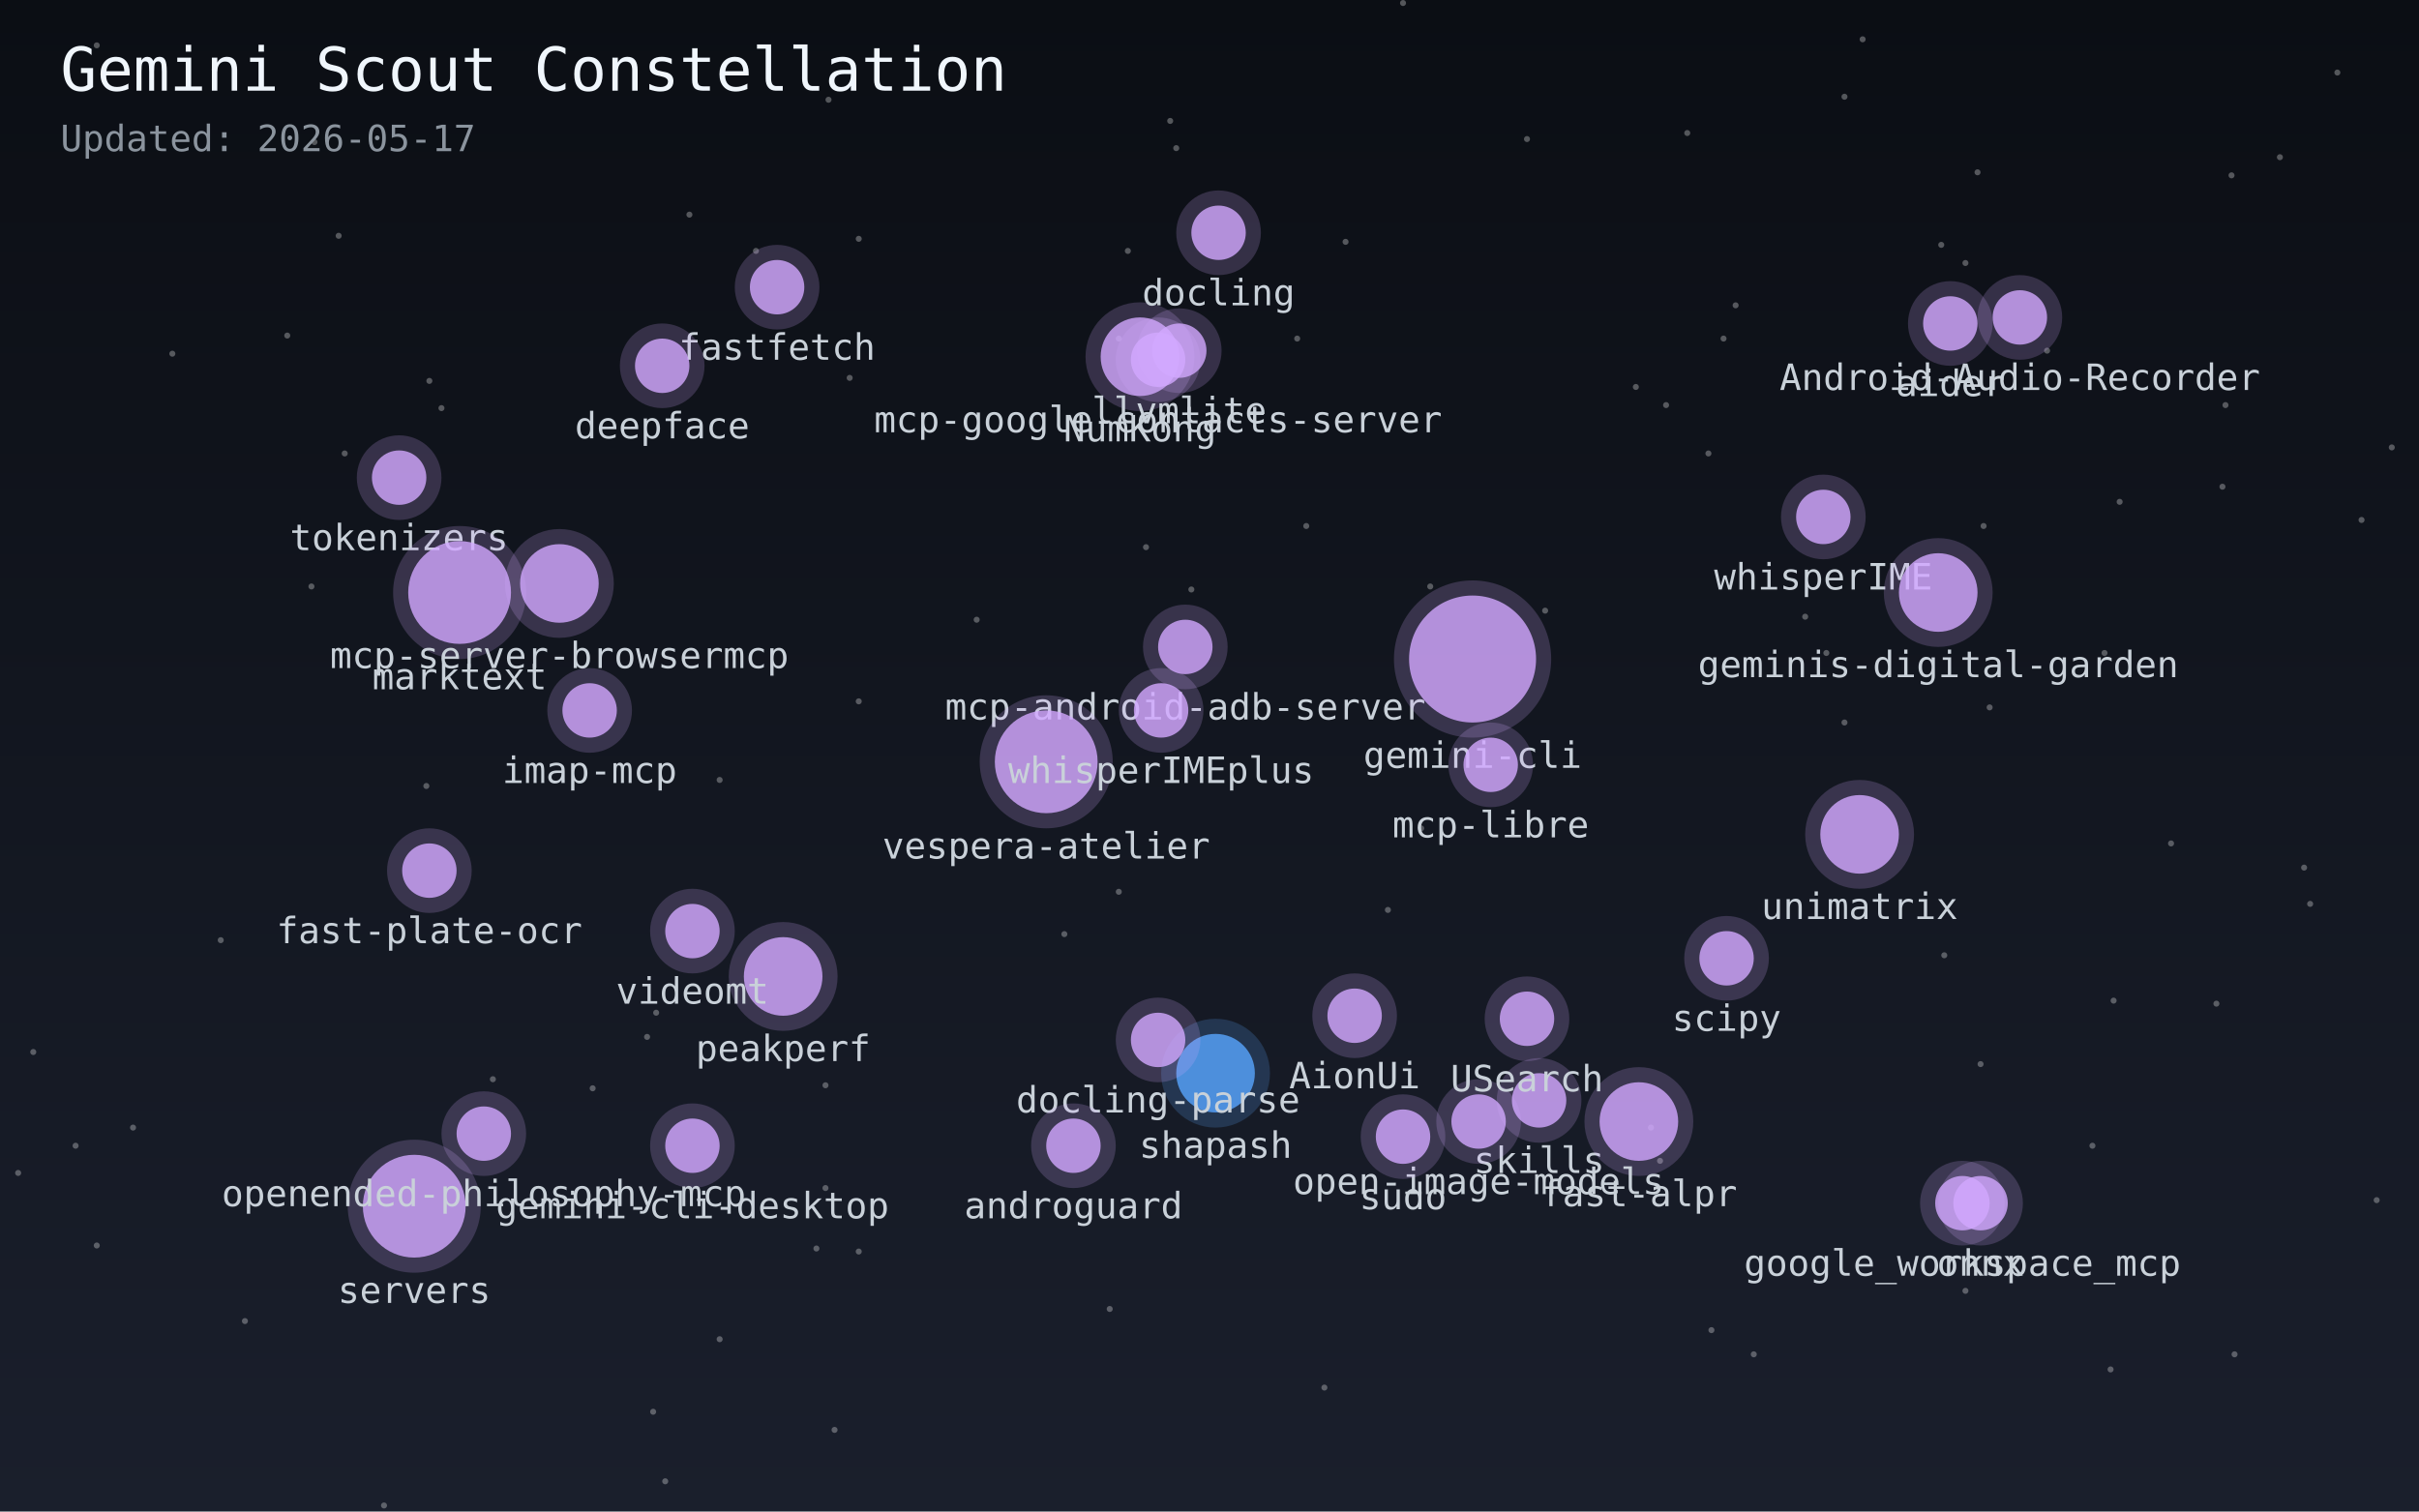
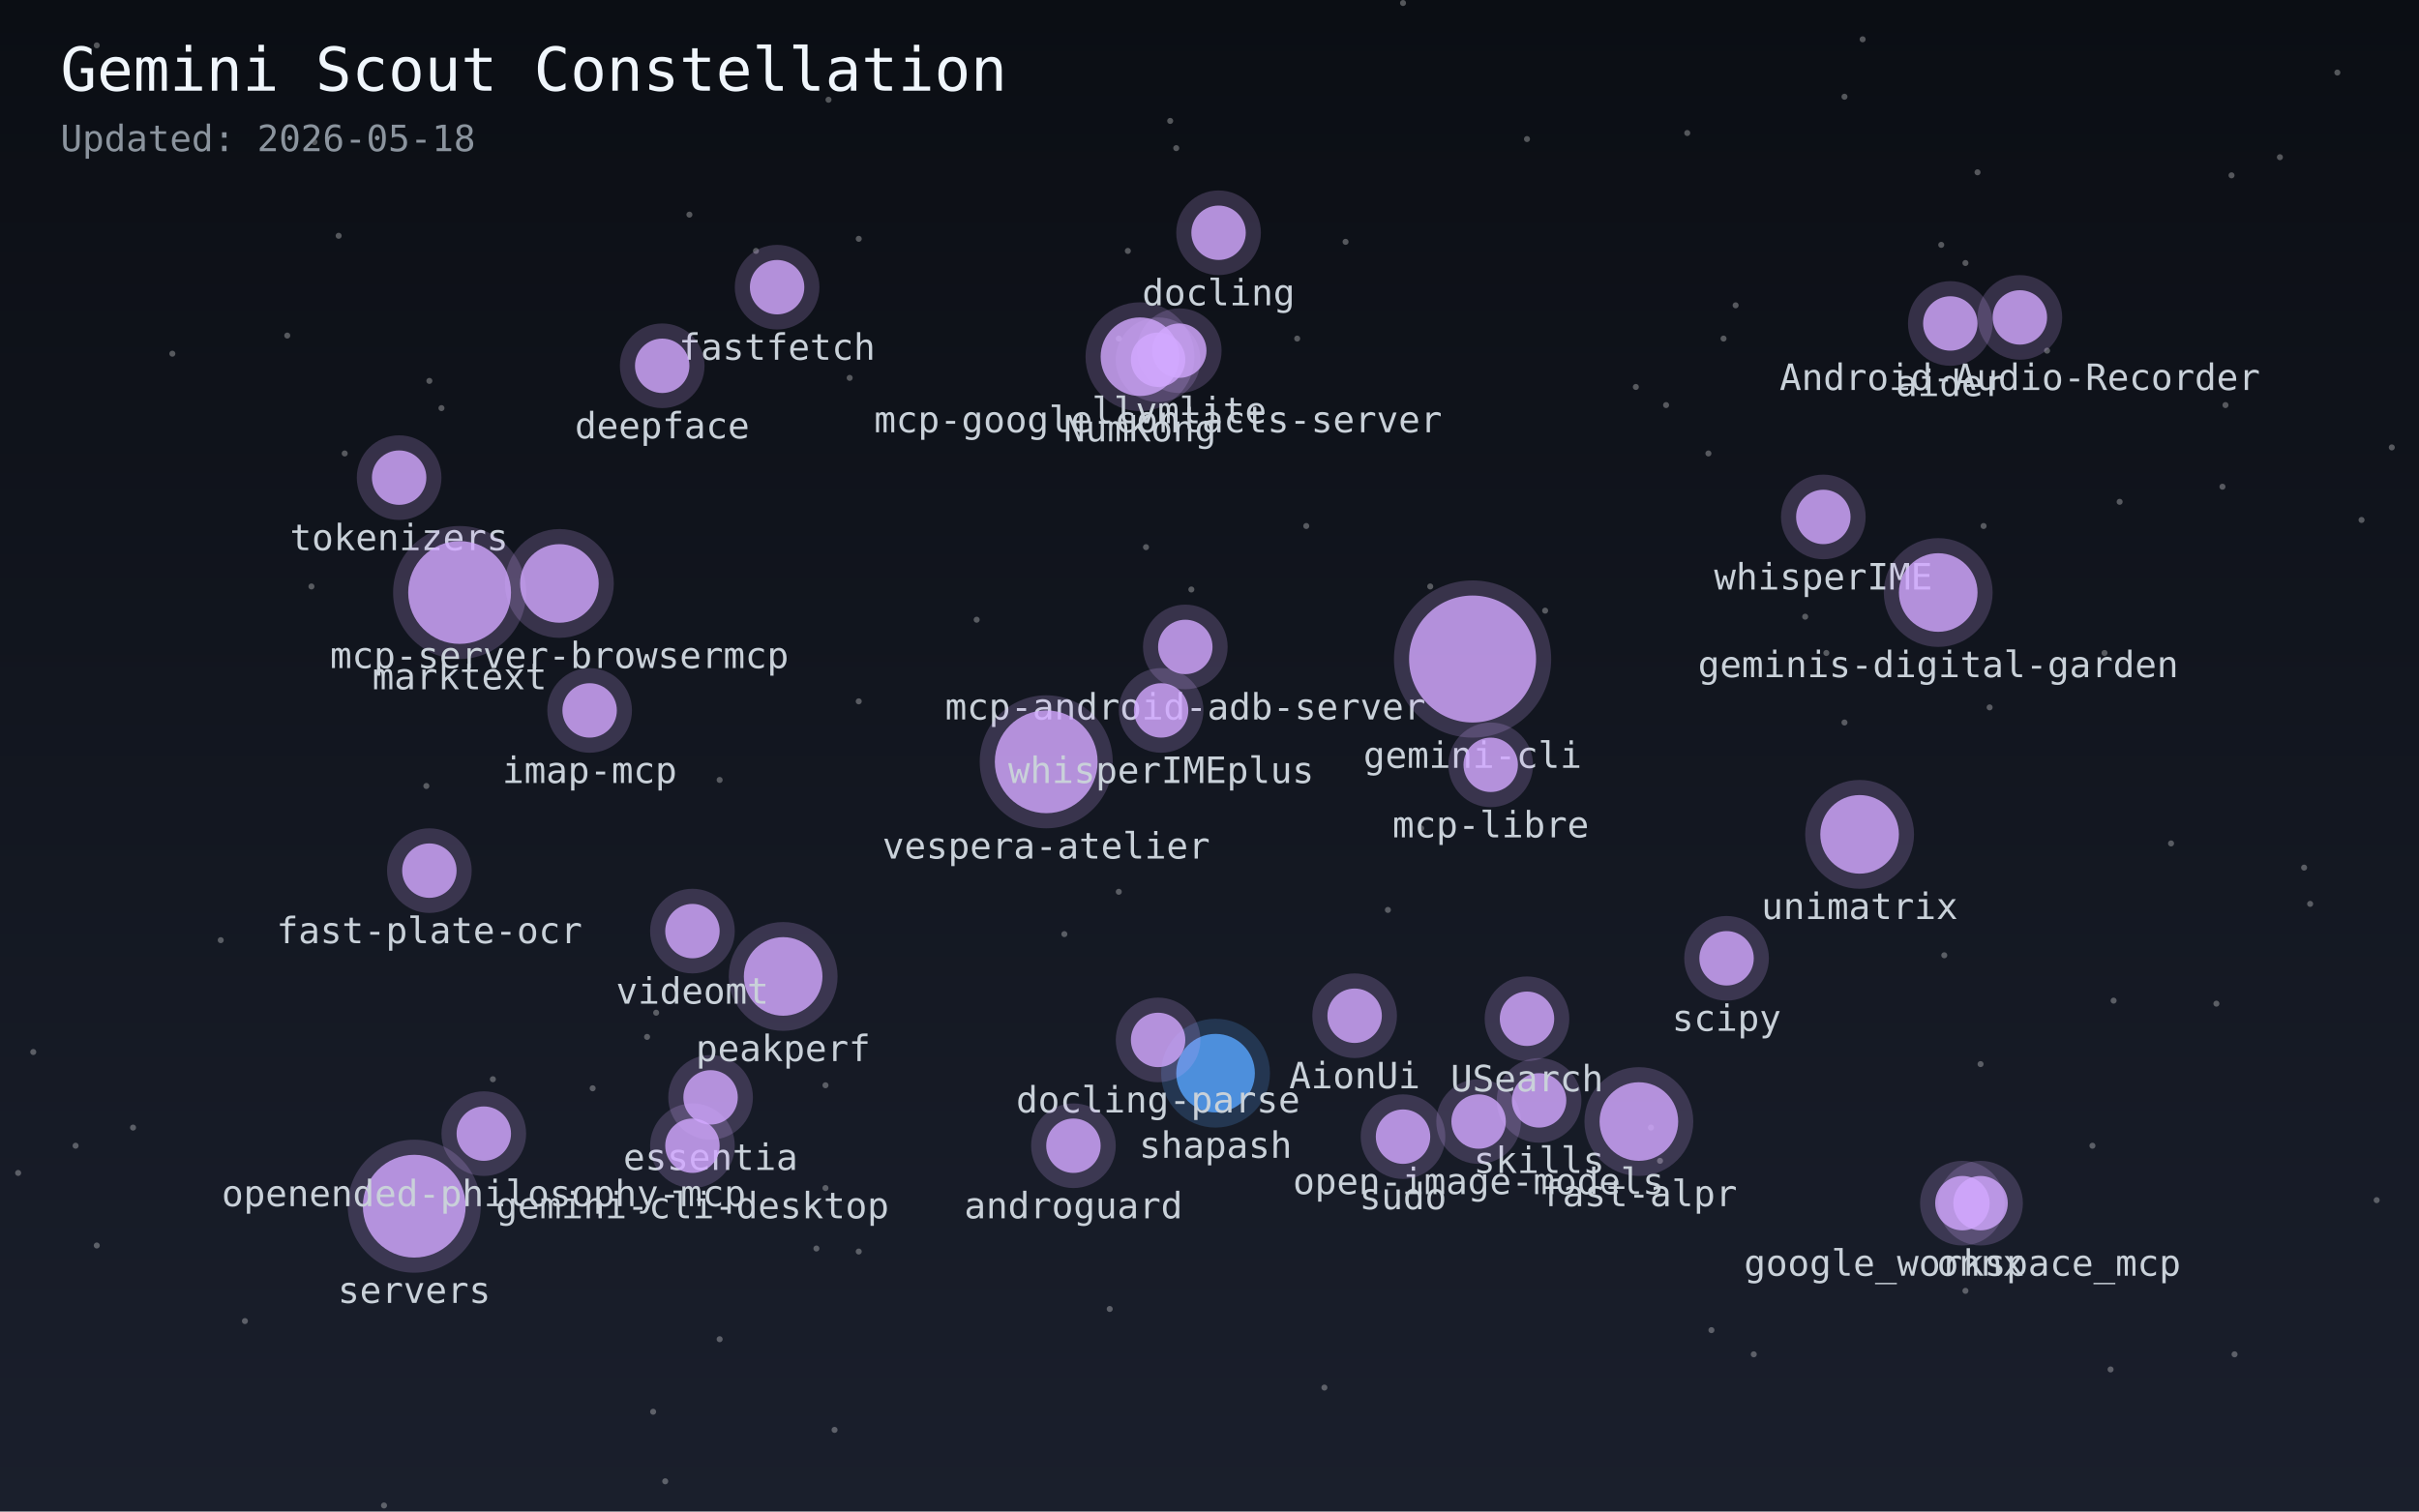
<svg xmlns="http://www.w3.org/2000/svg" width="800" height="500">
  <defs>
    <linearGradient id="sky" x1="0%" y1="0%" x2="0%" y2="100%">
      <stop offset="0%" style="stop-color:#0b0e14;stop-opacity:1" />
      <stop offset="100%" style="stop-color:#1a1f2c;stop-opacity:1" />
    </linearGradient>
  </defs>
  <rect width="100%" height="100%" fill="url(#sky)" />
  <circle cx="654" cy="57" r="1" fill="white" opacity="0.3" />
  <circle cx="25" cy="379" r="1" fill="white" opacity="0.3" />
  <circle cx="281" cy="125" r="1" fill="white" opacity="0.3" />
  <circle cx="228" cy="71" r="1" fill="white" opacity="0.3" />
  <circle cx="754" cy="52" r="1" fill="white" opacity="0.3" />
  <circle cx="692" cy="379" r="1" fill="white" opacity="0.3" />
  <circle cx="558" cy="44" r="1" fill="white" opacity="0.3" />
  <circle cx="604" cy="216" r="1" fill="white" opacity="0.3" />
  <circle cx="32" cy="15" r="1" fill="white" opacity="0.3" />
  <circle cx="95" cy="111" r="1" fill="white" opacity="0.3" />
  <circle cx="238" cy="258" r="1" fill="white" opacity="0.3" />
  <circle cx="616" cy="13" r="1" fill="white" opacity="0.3" />
  <circle cx="574" cy="101" r="1" fill="white" opacity="0.3" />
  <circle cx="733" cy="332" r="1" fill="white" opacity="0.3" />
  <circle cx="718" cy="279" r="1" fill="white" opacity="0.3" />
  <circle cx="429" cy="112" r="1" fill="white" opacity="0.3" />
  <circle cx="459" cy="301" r="1" fill="white" opacity="0.3" />
  <circle cx="284" cy="414" r="1" fill="white" opacity="0.3" />
  <circle cx="6" cy="388" r="1" fill="white" opacity="0.3" />
  <circle cx="163" cy="357" r="1" fill="white" opacity="0.3" />
  <circle cx="432" cy="174" r="1" fill="white" opacity="0.3" />
  <circle cx="284" cy="79" r="1" fill="white" opacity="0.3" />
  <circle cx="220" cy="490" r="1" fill="white" opacity="0.3" />
  <circle cx="781" cy="172" r="1" fill="white" opacity="0.3" />
  <circle cx="104" cy="47" r="1" fill="white" opacity="0.3" />
  <circle cx="389" cy="49" r="1" fill="white" opacity="0.3" />
  <circle cx="367" cy="433" r="1" fill="white" opacity="0.3" />
  <circle cx="352" cy="309" r="1" fill="white" opacity="0.3" />
  <circle cx="270" cy="413" r="1" fill="white" opacity="0.3" />
  <circle cx="44" cy="373" r="1" fill="white" opacity="0.3" />
  <circle cx="470" cy="274" r="1" fill="white" opacity="0.3" />
  <circle cx="127" cy="498" r="1" fill="white" opacity="0.3" />
  <circle cx="387" cy="40" r="1" fill="white" opacity="0.3" />
  <circle cx="565" cy="150" r="1" fill="white" opacity="0.3" />
  <circle cx="643" cy="316" r="1" fill="white" opacity="0.3" />
  <circle cx="370" cy="295" r="1" fill="white" opacity="0.3" />
  <circle cx="196" cy="360" r="1" fill="white" opacity="0.3" />
  <circle cx="71" cy="23" r="1" fill="white" opacity="0.3" />
  <circle cx="677" cy="116" r="1" fill="white" opacity="0.3" />
  <circle cx="791" cy="148" r="1" fill="white" opacity="0.3" />
  <circle cx="81" cy="437" r="1" fill="white" opacity="0.3" />
  <circle cx="238" cy="443" r="1" fill="white" opacity="0.3" />
  <circle cx="103" cy="194" r="1" fill="white" opacity="0.3" />
  <circle cx="284" cy="232" r="1" fill="white" opacity="0.3" />
  <circle cx="650" cy="427" r="1" fill="white" opacity="0.3" />
  <circle cx="373" cy="83" r="1" fill="white" opacity="0.3" />
  <circle cx="379" cy="181" r="1" fill="white" opacity="0.3" />
  <circle cx="214" cy="343" r="1" fill="white" opacity="0.3" />
  <circle cx="273" cy="359" r="1" fill="white" opacity="0.3" />
  <circle cx="699" cy="331" r="1" fill="white" opacity="0.3" />
  <circle cx="73" cy="311" r="1" fill="white" opacity="0.3" />
  <circle cx="650" cy="87" r="1" fill="white" opacity="0.3" />
  <circle cx="546" cy="373" r="1" fill="white" opacity="0.3" />
  <circle cx="250" cy="83" r="1" fill="white" opacity="0.3" />
  <circle cx="473" cy="194" r="1" fill="white" opacity="0.3" />
  <circle cx="276" cy="473" r="1" fill="white" opacity="0.3" />
  <circle cx="655" cy="352" r="1" fill="white" opacity="0.3" />
  <circle cx="570" cy="112" r="1" fill="white" opacity="0.3" />
  <circle cx="701" cy="166" r="1" fill="white" opacity="0.3" />
  <circle cx="786" cy="397" r="1" fill="white" opacity="0.3" />
  <circle cx="57" cy="117" r="1" fill="white" opacity="0.3" />
  <circle cx="32" cy="412" r="1" fill="white" opacity="0.3" />
  <circle cx="323" cy="205" r="1" fill="white" opacity="0.3" />
  <circle cx="274" cy="33" r="1" fill="white" opacity="0.3" />
  <circle cx="216" cy="467" r="1" fill="white" opacity="0.3" />
  <circle cx="580" cy="448" r="1" fill="white" opacity="0.3" />
  <circle cx="735" cy="161" r="1" fill="white" opacity="0.3" />
  <circle cx="217" cy="335" r="1" fill="white" opacity="0.3" />
  <circle cx="511" cy="202" r="1" fill="white" opacity="0.3" />
  <circle cx="658" cy="234" r="1" fill="white" opacity="0.3" />
  <circle cx="146" cy="135" r="1" fill="white" opacity="0.3" />
  <circle cx="142" cy="126" r="1" fill="white" opacity="0.3" />
  <circle cx="762" cy="287" r="1" fill="white" opacity="0.3" />
  <circle cx="551" cy="134" r="1" fill="white" opacity="0.3" />
  <circle cx="764" cy="299" r="1" fill="white" opacity="0.3" />
  <circle cx="438" cy="459" r="1" fill="white" opacity="0.3" />
  <circle cx="597" cy="204" r="1" fill="white" opacity="0.3" />
  <circle cx="370" cy="112" r="1" fill="white" opacity="0.3" />
  <circle cx="141" cy="260" r="1" fill="white" opacity="0.3" />
  <circle cx="505" cy="46" r="1" fill="white" opacity="0.3" />
  <circle cx="773" cy="24" r="1" fill="white" opacity="0.3" />
  <circle cx="112" cy="78" r="1" fill="white" opacity="0.3" />
  <circle cx="642" cy="81" r="1" fill="white" opacity="0.3" />
  <circle cx="696" cy="216" r="1" fill="white" opacity="0.3" />
  <circle cx="610" cy="32" r="1" fill="white" opacity="0.3" />
  <circle cx="394" cy="195" r="1" fill="white" opacity="0.3" />
  <circle cx="610" cy="239" r="1" fill="white" opacity="0.3" />
  <circle cx="541" cy="128" r="1" fill="white" opacity="0.3" />
  <circle cx="566" cy="440" r="1" fill="white" opacity="0.3" />
  <circle cx="11" cy="348" r="1" fill="white" opacity="0.3" />
  <circle cx="738" cy="58" r="1" fill="white" opacity="0.3" />
  <circle cx="698" cy="453" r="1" fill="white" opacity="0.3" />
  <circle cx="549" cy="384" r="1" fill="white" opacity="0.3" />
  <circle cx="273" cy="393" r="1" fill="white" opacity="0.3" />
  <circle cx="656" cy="174" r="1" fill="white" opacity="0.3" />
  <circle cx="114" cy="150" r="1" fill="white" opacity="0.3" />
  <circle cx="445" cy="80" r="1" fill="white" opacity="0.3" />
  <circle cx="464" cy="1" r="1" fill="white" opacity="0.3" />
  <circle cx="739" cy="448" r="1" fill="white" opacity="0.3" />
  <circle cx="736" cy="134" r="1" fill="white" opacity="0.3" />
+   <circle cx="235" cy="363" r="9" fill="#d2a8ff" opacity="0.8">
+     </circle>
+   <circle cx="235" cy="363" r="14" fill="#d2a8ff" opacity="0.2" />
+   <text x="235" y="387" fill="#c9d1d9" font-size="12" font-family="monospace" text-anchor="middle">essentia</text>
  <circle cx="402" cy="355" r="13" fill="#58a6ff" opacity="0.8">
    </circle>
  <circle cx="402" cy="355" r="18" fill="#58a6ff" opacity="0.2" />
  <text x="402" y="383" fill="#c9d1d9" font-size="12" font-family="monospace" text-anchor="middle">shapash</text>
  <circle cx="259" cy="323" r="13" fill="#d2a8ff" opacity="0.8">
    </circle>
  <circle cx="259" cy="323" r="18" fill="#d2a8ff" opacity="0.2" />
  <text x="259" y="351" fill="#c9d1d9" font-size="12" font-family="monospace" text-anchor="middle">peakperf</text>
  <circle cx="509" cy="364" r="9" fill="#d2a8ff" opacity="0.8">
    </circle>
  <circle cx="509" cy="364" r="14" fill="#d2a8ff" opacity="0.2" />
  <text x="509" y="388" fill="#c9d1d9" font-size="12" font-family="monospace" text-anchor="middle">skills</text>
  <circle cx="229" cy="308" r="9" fill="#d2a8ff" opacity="0.8">
    </circle>
  <circle cx="229" cy="308" r="14" fill="#d2a8ff" opacity="0.2" />
  <text x="229" y="332" fill="#c9d1d9" font-size="12" font-family="monospace" text-anchor="middle">videomt</text>
  <circle cx="383" cy="344" r="9" fill="#d2a8ff" opacity="0.8">
    </circle>
  <circle cx="383" cy="344" r="14" fill="#d2a8ff" opacity="0.2" />
  <text x="383" y="368" fill="#c9d1d9" font-size="12" font-family="monospace" text-anchor="middle">docling-parse</text>
  <circle cx="542" cy="371" r="13" fill="#d2a8ff" opacity="0.8">
    </circle>
  <circle cx="542" cy="371" r="18" fill="#d2a8ff" opacity="0.2" />
  <text x="542" y="399" fill="#c9d1d9" font-size="12" font-family="monospace" text-anchor="middle">fast-alpr</text>
  <circle cx="489" cy="371" r="9" fill="#d2a8ff" opacity="0.8">
    </circle>
  <circle cx="489" cy="371" r="14" fill="#d2a8ff" opacity="0.2" />
  <text x="489" y="395" fill="#c9d1d9" font-size="12" font-family="monospace" text-anchor="middle">open-image-models</text>
  <circle cx="142" cy="288" r="9" fill="#d2a8ff" opacity="0.8">
    </circle>
  <circle cx="142" cy="288" r="14" fill="#d2a8ff" opacity="0.2" />
  <text x="142" y="312" fill="#c9d1d9" font-size="12" font-family="monospace" text-anchor="middle">fast-plate-ocr</text>
  <circle cx="257" cy="95" r="9" fill="#d2a8ff" opacity="0.8">
    </circle>
  <circle cx="257" cy="95" r="14" fill="#d2a8ff" opacity="0.2" />
  <text x="257" y="119" fill="#c9d1d9" font-size="12" font-family="monospace" text-anchor="middle">fastfetch</text>
  <circle cx="571" cy="317" r="9" fill="#d2a8ff" opacity="0.8">
    </circle>
  <circle cx="571" cy="317" r="14" fill="#d2a8ff" opacity="0.2" />
  <text x="571" y="341" fill="#c9d1d9" font-size="12" font-family="monospace" text-anchor="middle">scipy</text>
  <circle cx="668" cy="105" r="9" fill="#d2a8ff" opacity="0.8">
    </circle>
  <circle cx="668" cy="105" r="14" fill="#d2a8ff" opacity="0.2" />
  <text x="668" y="129" fill="#c9d1d9" font-size="12" font-family="monospace" text-anchor="middle">Android-Audio-Recorder</text>
  <circle cx="505" cy="337" r="9" fill="#d2a8ff" opacity="0.8">
    </circle>
  <circle cx="505" cy="337" r="14" fill="#d2a8ff" opacity="0.2" />
  <text x="505" y="361" fill="#c9d1d9" font-size="12" font-family="monospace" text-anchor="middle">USearch</text>
  <circle cx="377" cy="118" r="13" fill="#d2a8ff" opacity="0.8">
    </circle>
  <circle cx="377" cy="118" r="18" fill="#d2a8ff" opacity="0.2" />
  <text x="377" y="146" fill="#c9d1d9" font-size="12" font-family="monospace" text-anchor="middle">NumKong</text>
  <circle cx="132" cy="158" r="9" fill="#d2a8ff" opacity="0.8">
    </circle>
  <circle cx="132" cy="158" r="14" fill="#d2a8ff" opacity="0.2" />
  <text x="132" y="182" fill="#c9d1d9" font-size="12" font-family="monospace" text-anchor="middle">tokenizers</text>
  <circle cx="403" cy="77" r="9" fill="#d2a8ff" opacity="0.8">
    </circle>
  <circle cx="403" cy="77" r="14" fill="#d2a8ff" opacity="0.2" />
  <text x="403" y="101" fill="#c9d1d9" font-size="12" font-family="monospace" text-anchor="middle">docling</text>
  <circle cx="219" cy="121" r="9" fill="#d2a8ff" opacity="0.8">
    </circle>
  <circle cx="219" cy="121" r="14" fill="#d2a8ff" opacity="0.2" />
  <text x="219" y="145" fill="#c9d1d9" font-size="12" font-family="monospace" text-anchor="middle">deepface</text>
  <circle cx="448" cy="336" r="9" fill="#d2a8ff" opacity="0.8">
    </circle>
  <circle cx="448" cy="336" r="14" fill="#d2a8ff" opacity="0.2" />
  <text x="448" y="360" fill="#c9d1d9" font-size="12" font-family="monospace" text-anchor="middle">AionUi</text>
  <circle cx="152" cy="196" r="17" fill="#d2a8ff" opacity="0.8">
    </circle>
  <circle cx="152" cy="196" r="22" fill="#d2a8ff" opacity="0.2" />
  <text x="152" y="228" fill="#c9d1d9" font-size="12" font-family="monospace" text-anchor="middle">marktext</text>
  <circle cx="655" cy="398" r="9" fill="#d2a8ff" opacity="0.8">
    </circle>
  <circle cx="655" cy="398" r="14" fill="#d2a8ff" opacity="0.2" />
  <text x="655" y="422" fill="#c9d1d9" font-size="12" font-family="monospace" text-anchor="middle">onnx</text>
  <circle cx="390" cy="116" r="9" fill="#d2a8ff" opacity="0.8">
    </circle>
  <circle cx="390" cy="116" r="14" fill="#d2a8ff" opacity="0.2" />
  <text x="390" y="140" fill="#c9d1d9" font-size="12" font-family="monospace" text-anchor="middle">llvmlite</text>
  <circle cx="392" cy="214" r="9" fill="#d2a8ff" opacity="0.8">
    </circle>
  <circle cx="392" cy="214" r="14" fill="#d2a8ff" opacity="0.2" />
  <text x="392" y="238" fill="#c9d1d9" font-size="12" font-family="monospace" text-anchor="middle">mcp-android-adb-server</text>
  <circle cx="487" cy="218" r="21" fill="#d2a8ff" opacity="0.8">
    </circle>
  <circle cx="487" cy="218" r="26" fill="#d2a8ff" opacity="0.2" />
  <text x="487" y="254" fill="#c9d1d9" font-size="12" font-family="monospace" text-anchor="middle">gemini-cli</text>
  <circle cx="355" cy="379" r="9" fill="#d2a8ff" opacity="0.8">
    </circle>
  <circle cx="355" cy="379" r="14" fill="#d2a8ff" opacity="0.2" />
  <text x="355" y="403" fill="#c9d1d9" font-size="12" font-family="monospace" text-anchor="middle">androguard</text>
  <circle cx="615" cy="276" r="13" fill="#d2a8ff" opacity="0.8">
    </circle>
  <circle cx="615" cy="276" r="18" fill="#d2a8ff" opacity="0.2" />
  <text x="615" y="304" fill="#c9d1d9" font-size="12" font-family="monospace" text-anchor="middle">unimatrix</text>
  <circle cx="464" cy="376" r="9" fill="#d2a8ff" opacity="0.8">
    </circle>
  <circle cx="464" cy="376" r="14" fill="#d2a8ff" opacity="0.2" />
  <text x="464" y="400" fill="#c9d1d9" font-size="12" font-family="monospace" text-anchor="middle">sudo</text>
  <circle cx="229" cy="379" r="9" fill="#d2a8ff" opacity="0.8">
    </circle>
  <circle cx="229" cy="379" r="14" fill="#d2a8ff" opacity="0.2" />
  <text x="229" y="403" fill="#c9d1d9" font-size="12" font-family="monospace" text-anchor="middle">gemini-cli-desktop</text>
  <circle cx="346" cy="252" r="17" fill="#d2a8ff" opacity="0.8">
    </circle>
  <circle cx="346" cy="252" r="22" fill="#d2a8ff" opacity="0.2" />
  <text x="346" y="284" fill="#c9d1d9" font-size="12" font-family="monospace" text-anchor="middle">vespera-atelier</text>
  <circle cx="137" cy="399" r="17" fill="#d2a8ff" opacity="0.8">
    </circle>
  <circle cx="137" cy="399" r="22" fill="#d2a8ff" opacity="0.2" />
  <text x="137" y="431" fill="#c9d1d9" font-size="12" font-family="monospace" text-anchor="middle">servers</text>
  <circle cx="645" cy="107" r="9" fill="#d2a8ff" opacity="0.8">
    </circle>
  <circle cx="645" cy="107" r="14" fill="#d2a8ff" opacity="0.2" />
  <text x="645" y="131" fill="#c9d1d9" font-size="12" font-family="monospace" text-anchor="middle">aider</text>
  <circle cx="493" cy="253" r="9" fill="#d2a8ff" opacity="0.8">
    </circle>
  <circle cx="493" cy="253" r="14" fill="#d2a8ff" opacity="0.2" />
  <text x="493" y="277" fill="#c9d1d9" font-size="12" font-family="monospace" text-anchor="middle">mcp-libre</text>
  <circle cx="383" cy="119" r="9" fill="#d2a8ff" opacity="0.8">
    </circle>
  <circle cx="383" cy="119" r="14" fill="#d2a8ff" opacity="0.2" />
  <text x="383" y="143" fill="#c9d1d9" font-size="12" font-family="monospace" text-anchor="middle">mcp-google-contacts-server</text>
  <circle cx="160" cy="375" r="9" fill="#d2a8ff" opacity="0.8">
    </circle>
  <circle cx="160" cy="375" r="14" fill="#d2a8ff" opacity="0.2" />
  <text x="160" y="399" fill="#c9d1d9" font-size="12" font-family="monospace" text-anchor="middle">openended-philosophy-mcp</text>
  <circle cx="603" cy="171" r="9" fill="#d2a8ff" opacity="0.8">
    </circle>
  <circle cx="603" cy="171" r="14" fill="#d2a8ff" opacity="0.2" />
  <text x="603" y="195" fill="#c9d1d9" font-size="12" font-family="monospace" text-anchor="middle">whisperIME</text>
  <circle cx="384" cy="235" r="9" fill="#d2a8ff" opacity="0.8">
    </circle>
  <circle cx="384" cy="235" r="14" fill="#d2a8ff" opacity="0.2" />
  <text x="384" y="259" fill="#c9d1d9" font-size="12" font-family="monospace" text-anchor="middle">whisperIMEplus</text>
  <circle cx="641" cy="196" r="13" fill="#d2a8ff" opacity="0.8">
    </circle>
  <circle cx="641" cy="196" r="18" fill="#d2a8ff" opacity="0.2" />
  <text x="641" y="224" fill="#c9d1d9" font-size="12" font-family="monospace" text-anchor="middle">geminis-digital-garden</text>
  <circle cx="185" cy="193" r="13" fill="#d2a8ff" opacity="0.8">
    </circle>
  <circle cx="185" cy="193" r="18" fill="#d2a8ff" opacity="0.2" />
  <text x="185" y="221" fill="#c9d1d9" font-size="12" font-family="monospace" text-anchor="middle">mcp-server-browsermcp</text>
  <circle cx="195" cy="235" r="9" fill="#d2a8ff" opacity="0.8">
    </circle>
  <circle cx="195" cy="235" r="14" fill="#d2a8ff" opacity="0.2" />
  <text x="195" y="259" fill="#c9d1d9" font-size="12" font-family="monospace" text-anchor="middle">imap-mcp</text>
  <circle cx="649" cy="398" r="9" fill="#d2a8ff" opacity="0.8">
    </circle>
  <circle cx="649" cy="398" r="14" fill="#d2a8ff" opacity="0.2" />
  <text x="649" y="422" fill="#c9d1d9" font-size="12" font-family="monospace" text-anchor="middle">google_workspace_mcp</text>
  <text x="20" y="30" fill="#f0f6fc" font-size="20" font-family="monospace">Gemini Scout Constellation</text>
-   <text x="20" y="50" fill="#8b949e" font-size="12" font-family="monospace">Updated: 2026-05-17</text>
+   <text x="20" y="50" fill="#8b949e" font-size="12" font-family="monospace">Updated: 2026-05-18</text>
</svg>
